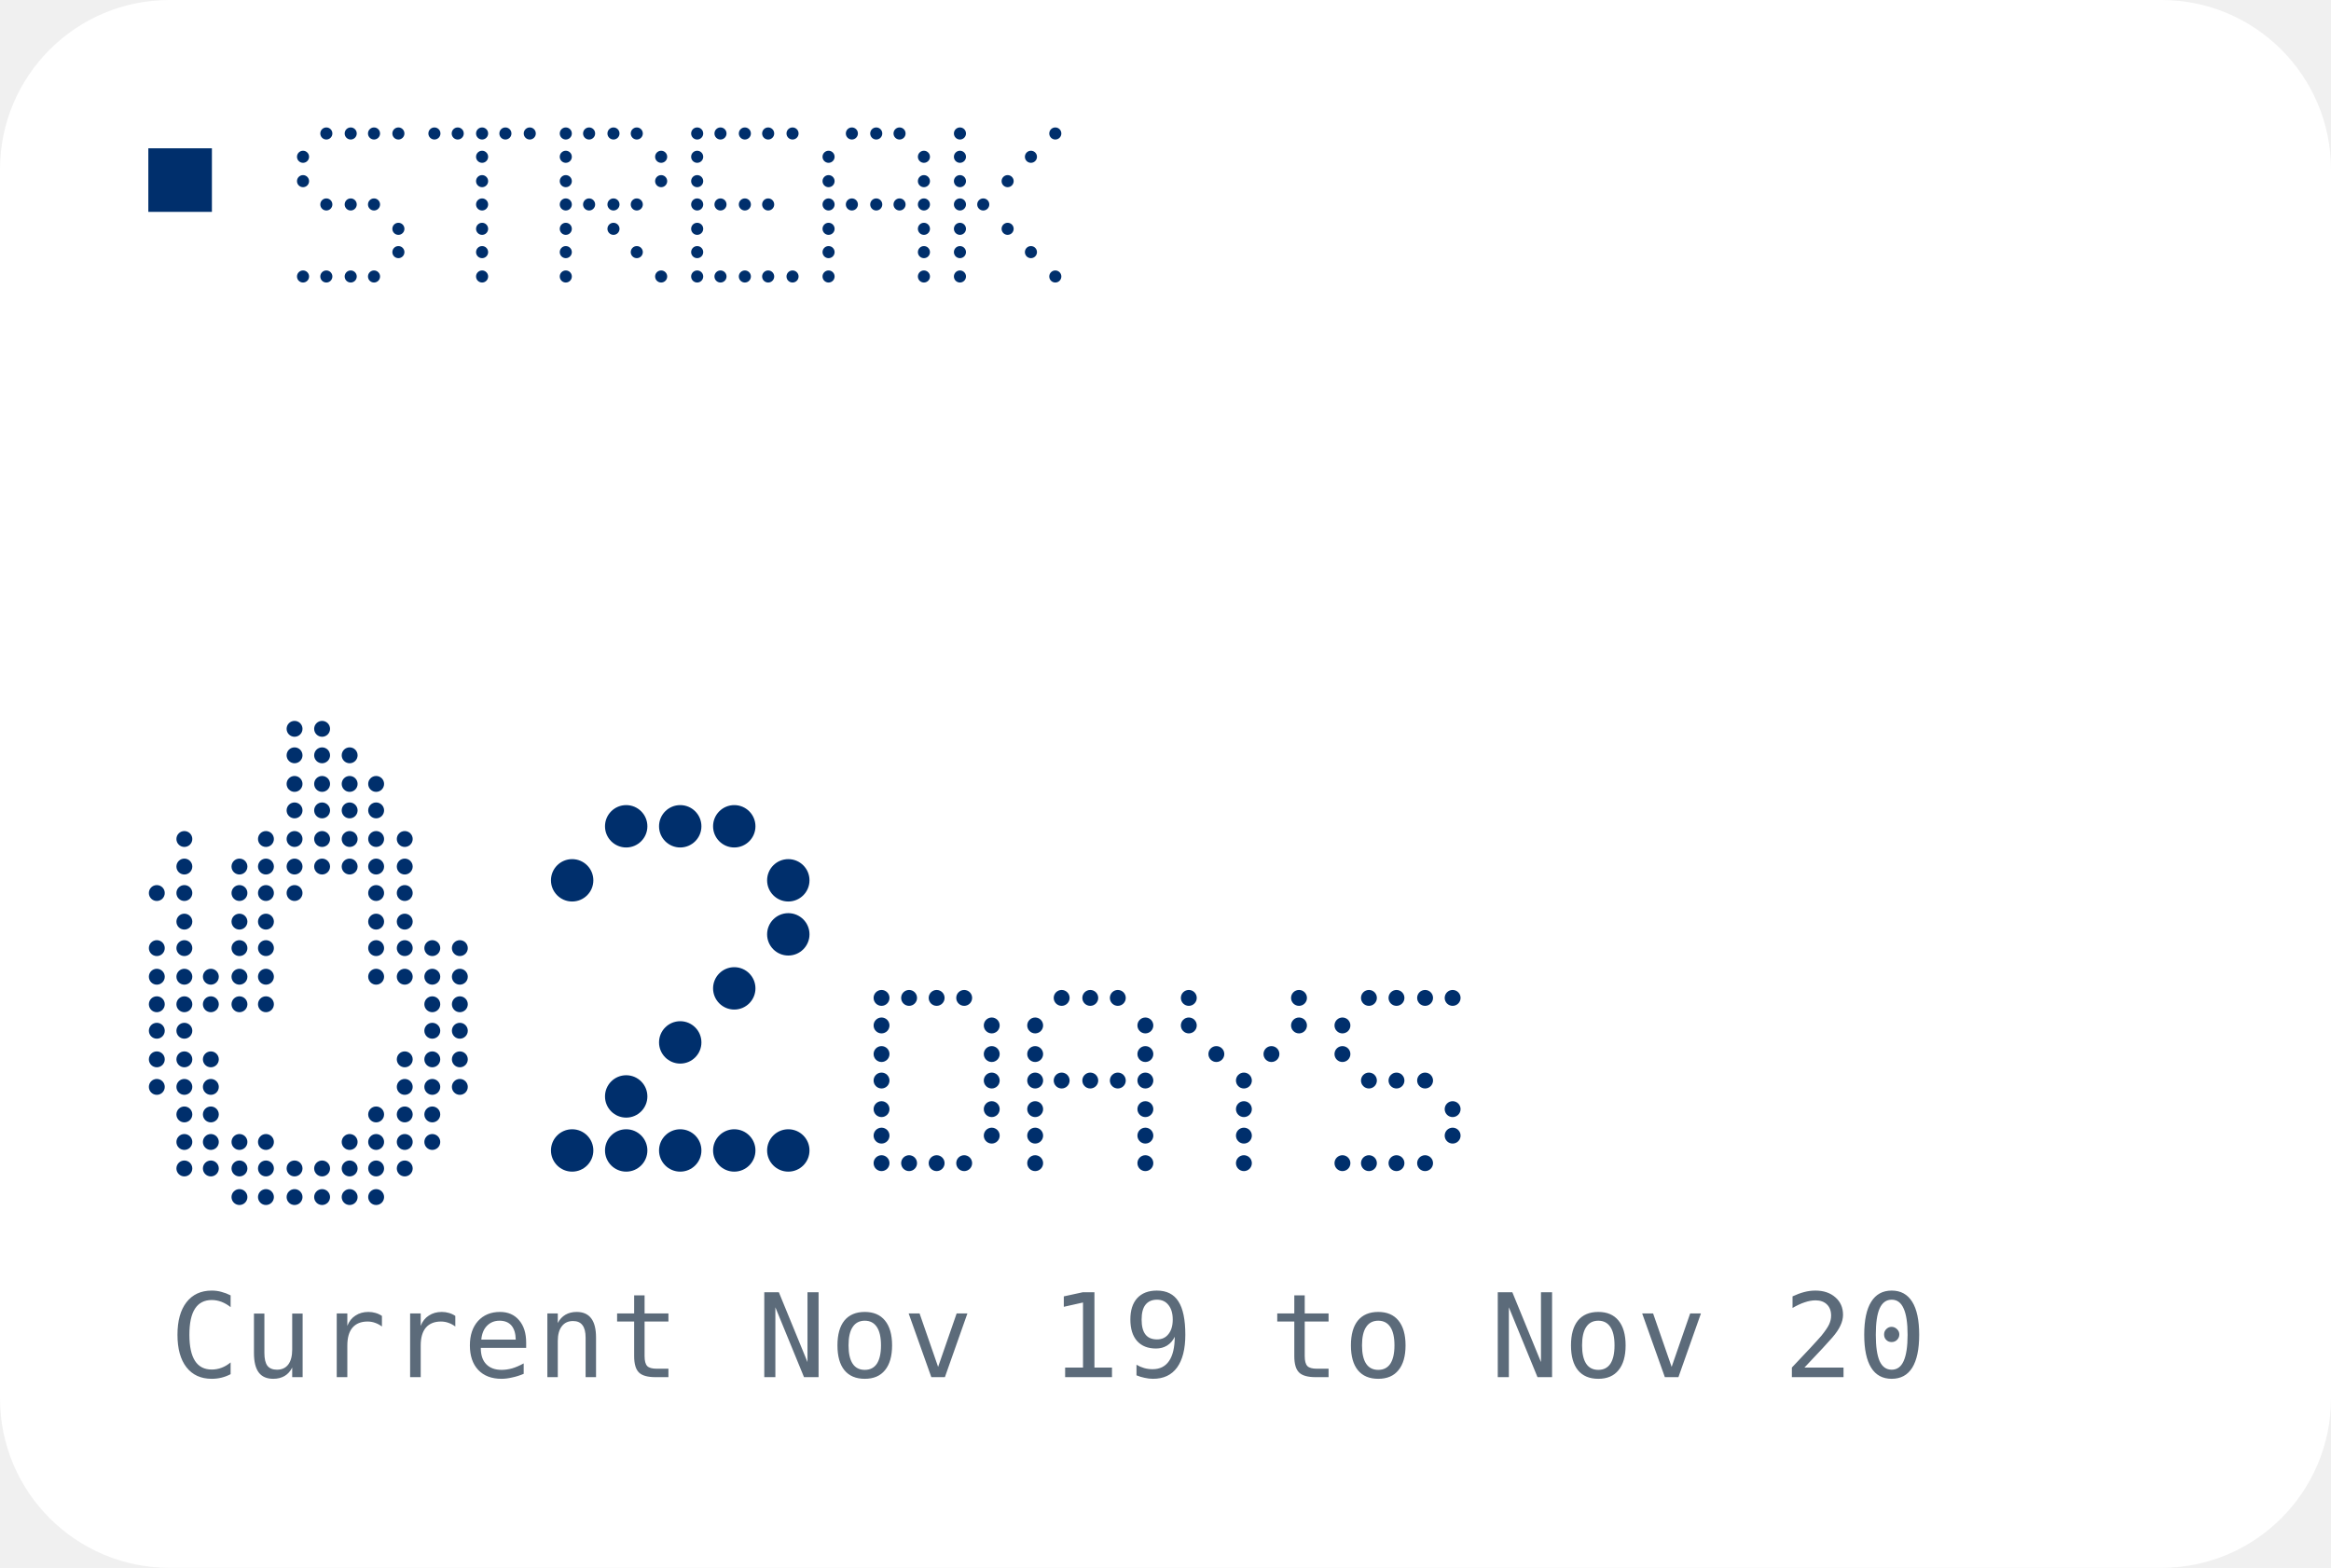
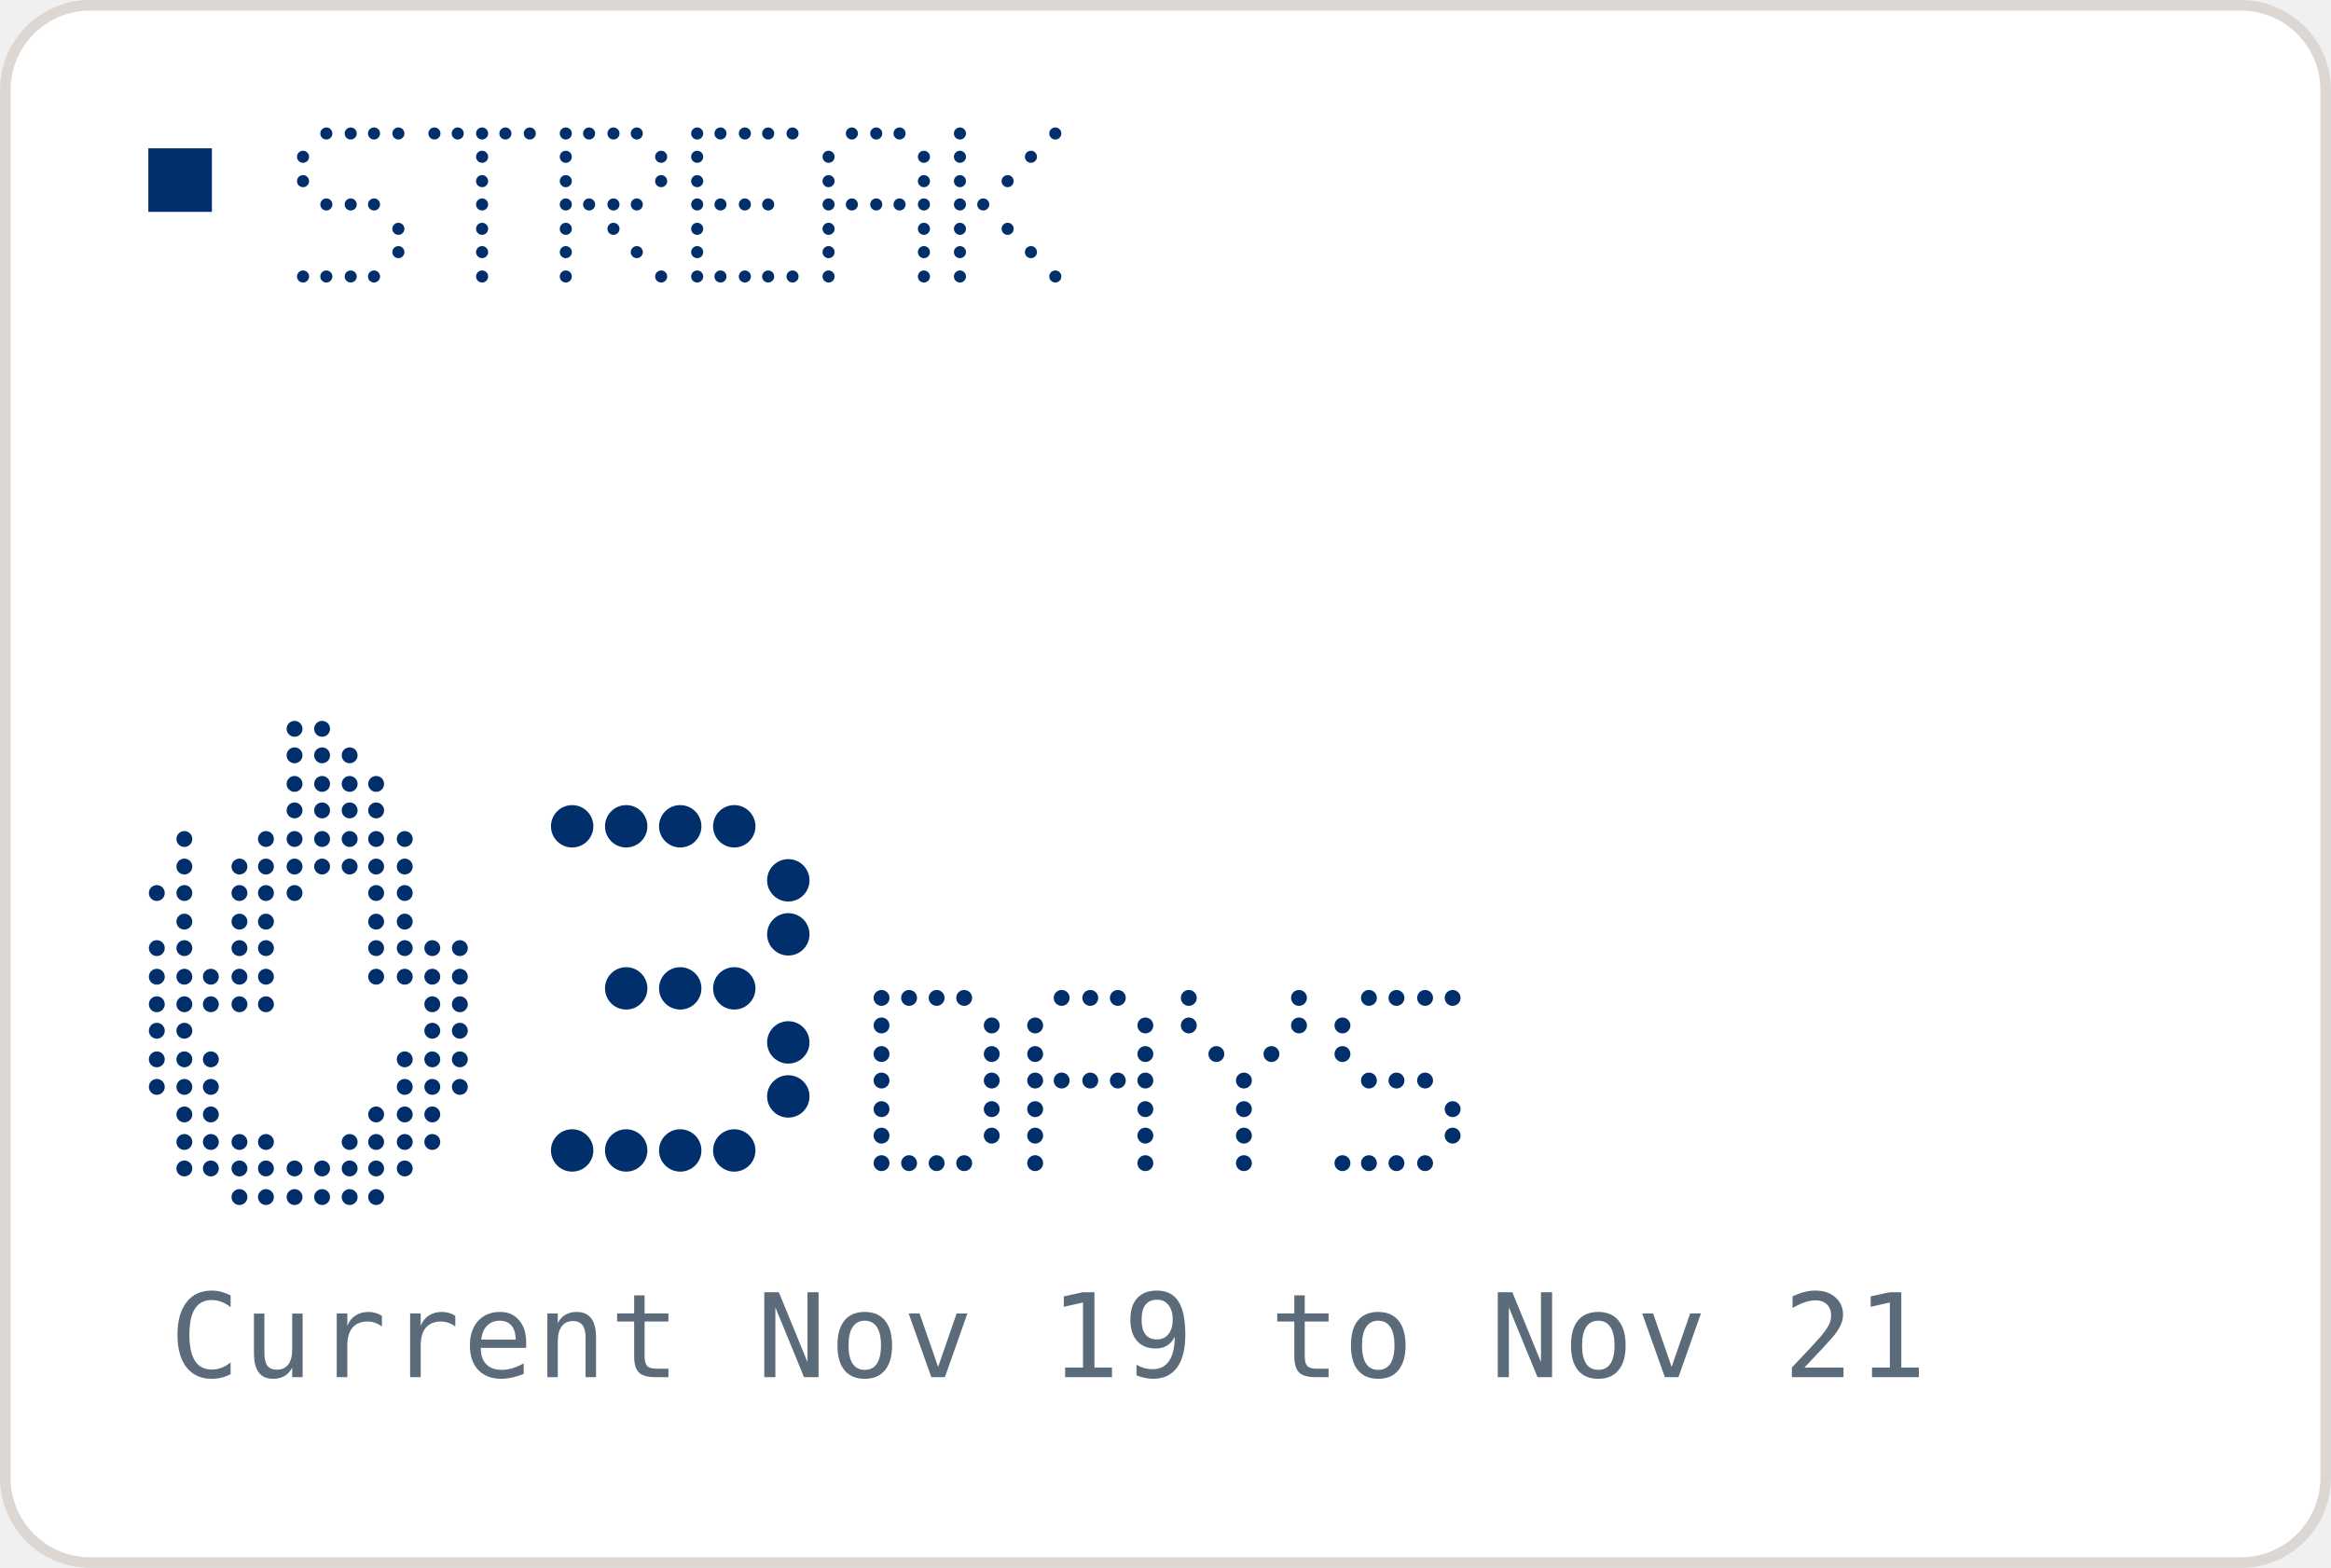
<svg xmlns="http://www.w3.org/2000/svg" width="220" height="148" viewBox="0 0 220 148" role="img">
-   <rect width="220" height="148" rx="16" fill="#FFFFFF" />
+   <rect x="0.5" y="0.5" width="219" height="147" rx="8" fill="#FFFFFF" stroke="#DCD7D2" />
  <rect x="14" y="14" width="6" height="6" fill="#002F6C" />
  <circle cx="30.8" cy="12.6" r="0.57" fill="#002F6C" />
  <circle cx="33.1" cy="12.6" r="0.57" fill="#002F6C" />
  <circle cx="35.3" cy="12.6" r="0.57" fill="#002F6C" />
  <circle cx="37.6" cy="12.6" r="0.57" fill="#002F6C" />
  <circle cx="28.6" cy="14.8" r="0.57" fill="#002F6C" />
  <circle cx="28.6" cy="17.1" r="0.57" fill="#002F6C" />
  <circle cx="30.8" cy="19.3" r="0.57" fill="#002F6C" />
  <circle cx="33.1" cy="19.3" r="0.57" fill="#002F6C" />
  <circle cx="35.3" cy="19.3" r="0.57" fill="#002F6C" />
  <circle cx="37.6" cy="21.6" r="0.57" fill="#002F6C" />
  <circle cx="37.6" cy="23.8" r="0.57" fill="#002F6C" />
  <circle cx="28.6" cy="26.1" r="0.57" fill="#002F6C" />
  <circle cx="30.8" cy="26.1" r="0.57" fill="#002F6C" />
  <circle cx="33.1" cy="26.1" r="0.57" fill="#002F6C" />
  <circle cx="35.3" cy="26.1" r="0.57" fill="#002F6C" />
  <circle cx="41.0" cy="12.6" r="0.57" fill="#002F6C" />
  <circle cx="43.2" cy="12.6" r="0.57" fill="#002F6C" />
  <circle cx="45.5" cy="12.6" r="0.57" fill="#002F6C" />
  <circle cx="47.7" cy="12.6" r="0.57" fill="#002F6C" />
  <circle cx="50.0" cy="12.6" r="0.57" fill="#002F6C" />
  <circle cx="45.5" cy="14.8" r="0.57" fill="#002F6C" />
  <circle cx="45.5" cy="17.1" r="0.57" fill="#002F6C" />
  <circle cx="45.5" cy="19.3" r="0.57" fill="#002F6C" />
  <circle cx="45.5" cy="21.6" r="0.57" fill="#002F6C" />
  <circle cx="45.5" cy="23.8" r="0.57" fill="#002F6C" />
  <circle cx="45.5" cy="26.1" r="0.57" fill="#002F6C" />
  <circle cx="53.4" cy="12.6" r="0.57" fill="#002F6C" />
  <circle cx="55.6" cy="12.6" r="0.57" fill="#002F6C" />
  <circle cx="57.9" cy="12.6" r="0.57" fill="#002F6C" />
  <circle cx="60.1" cy="12.6" r="0.57" fill="#002F6C" />
  <circle cx="53.4" cy="14.8" r="0.57" fill="#002F6C" />
  <circle cx="62.4" cy="14.8" r="0.57" fill="#002F6C" />
  <circle cx="53.4" cy="17.1" r="0.57" fill="#002F6C" />
  <circle cx="62.4" cy="17.1" r="0.57" fill="#002F6C" />
  <circle cx="53.4" cy="19.3" r="0.57" fill="#002F6C" />
  <circle cx="55.6" cy="19.3" r="0.57" fill="#002F6C" />
  <circle cx="57.9" cy="19.3" r="0.57" fill="#002F6C" />
  <circle cx="60.1" cy="19.3" r="0.57" fill="#002F6C" />
  <circle cx="53.4" cy="21.6" r="0.57" fill="#002F6C" />
  <circle cx="57.9" cy="21.6" r="0.57" fill="#002F6C" />
  <circle cx="53.4" cy="23.8" r="0.57" fill="#002F6C" />
  <circle cx="60.1" cy="23.8" r="0.57" fill="#002F6C" />
  <circle cx="53.4" cy="26.1" r="0.57" fill="#002F6C" />
  <circle cx="62.4" cy="26.1" r="0.57" fill="#002F6C" />
  <circle cx="65.8" cy="12.6" r="0.57" fill="#002F6C" />
  <circle cx="68.0" cy="12.6" r="0.57" fill="#002F6C" />
  <circle cx="70.3" cy="12.6" r="0.57" fill="#002F6C" />
  <circle cx="72.5" cy="12.6" r="0.57" fill="#002F6C" />
  <circle cx="74.8" cy="12.6" r="0.57" fill="#002F6C" />
  <circle cx="65.8" cy="14.8" r="0.57" fill="#002F6C" />
  <circle cx="65.8" cy="17.1" r="0.57" fill="#002F6C" />
  <circle cx="65.8" cy="19.3" r="0.57" fill="#002F6C" />
  <circle cx="68.0" cy="19.3" r="0.57" fill="#002F6C" />
  <circle cx="70.3" cy="19.3" r="0.57" fill="#002F6C" />
  <circle cx="72.5" cy="19.3" r="0.57" fill="#002F6C" />
  <circle cx="65.8" cy="21.6" r="0.57" fill="#002F6C" />
  <circle cx="65.8" cy="23.8" r="0.57" fill="#002F6C" />
  <circle cx="65.8" cy="26.1" r="0.57" fill="#002F6C" />
  <circle cx="68.0" cy="26.1" r="0.57" fill="#002F6C" />
  <circle cx="70.3" cy="26.1" r="0.57" fill="#002F6C" />
  <circle cx="72.5" cy="26.1" r="0.57" fill="#002F6C" />
  <circle cx="74.8" cy="26.1" r="0.57" fill="#002F6C" />
  <circle cx="80.4" cy="12.6" r="0.57" fill="#002F6C" />
  <circle cx="82.7" cy="12.6" r="0.57" fill="#002F6C" />
  <circle cx="84.9" cy="12.6" r="0.57" fill="#002F6C" />
  <circle cx="78.2" cy="14.8" r="0.57" fill="#002F6C" />
  <circle cx="87.2" cy="14.8" r="0.57" fill="#002F6C" />
  <circle cx="78.2" cy="17.1" r="0.57" fill="#002F6C" />
  <circle cx="87.2" cy="17.1" r="0.57" fill="#002F6C" />
  <circle cx="78.2" cy="19.3" r="0.57" fill="#002F6C" />
  <circle cx="80.4" cy="19.3" r="0.57" fill="#002F6C" />
  <circle cx="82.7" cy="19.3" r="0.57" fill="#002F6C" />
  <circle cx="84.9" cy="19.3" r="0.57" fill="#002F6C" />
  <circle cx="87.2" cy="19.3" r="0.57" fill="#002F6C" />
  <circle cx="78.2" cy="21.6" r="0.57" fill="#002F6C" />
  <circle cx="87.2" cy="21.6" r="0.57" fill="#002F6C" />
  <circle cx="78.2" cy="23.8" r="0.57" fill="#002F6C" />
  <circle cx="87.2" cy="23.8" r="0.57" fill="#002F6C" />
  <circle cx="78.2" cy="26.1" r="0.57" fill="#002F6C" />
  <circle cx="87.2" cy="26.1" r="0.57" fill="#002F6C" />
  <circle cx="90.6" cy="12.6" r="0.57" fill="#002F6C" />
  <circle cx="99.6" cy="12.6" r="0.57" fill="#002F6C" />
  <circle cx="90.6" cy="14.8" r="0.57" fill="#002F6C" />
  <circle cx="97.3" cy="14.8" r="0.57" fill="#002F6C" />
  <circle cx="90.6" cy="17.1" r="0.57" fill="#002F6C" />
  <circle cx="95.1" cy="17.1" r="0.57" fill="#002F6C" />
  <circle cx="90.6" cy="19.3" r="0.57" fill="#002F6C" />
  <circle cx="92.8" cy="19.3" r="0.57" fill="#002F6C" />
  <circle cx="90.6" cy="21.6" r="0.57" fill="#002F6C" />
  <circle cx="95.1" cy="21.6" r="0.57" fill="#002F6C" />
  <circle cx="90.6" cy="23.8" r="0.57" fill="#002F6C" />
  <circle cx="97.3" cy="23.8" r="0.57" fill="#002F6C" />
  <circle cx="90.6" cy="26.1" r="0.57" fill="#002F6C" />
  <circle cx="99.6" cy="26.1" r="0.57" fill="#002F6C" />
  <circle cx="27.8" cy="68.8" r="0.75" fill="#002F6C" />
  <circle cx="30.4" cy="68.8" r="0.75" fill="#002F6C" />
  <circle cx="27.8" cy="71.3" r="0.75" fill="#002F6C" />
  <circle cx="30.4" cy="71.3" r="0.75" fill="#002F6C" />
  <circle cx="33.0" cy="71.3" r="0.75" fill="#002F6C" />
  <circle cx="27.8" cy="74.0" r="0.75" fill="#002F6C" />
  <circle cx="30.4" cy="74.0" r="0.75" fill="#002F6C" />
  <circle cx="33.0" cy="74.0" r="0.75" fill="#002F6C" />
  <circle cx="35.5" cy="74.0" r="0.75" fill="#002F6C" />
  <circle cx="27.8" cy="76.5" r="0.75" fill="#002F6C" />
  <circle cx="30.4" cy="76.5" r="0.75" fill="#002F6C" />
  <circle cx="33.0" cy="76.5" r="0.75" fill="#002F6C" />
  <circle cx="35.5" cy="76.5" r="0.75" fill="#002F6C" />
  <circle cx="17.4" cy="79.2" r="0.75" fill="#002F6C" />
  <circle cx="25.1" cy="79.2" r="0.75" fill="#002F6C" />
  <circle cx="27.8" cy="79.2" r="0.75" fill="#002F6C" />
  <circle cx="30.4" cy="79.2" r="0.75" fill="#002F6C" />
  <circle cx="33.0" cy="79.2" r="0.75" fill="#002F6C" />
  <circle cx="35.5" cy="79.2" r="0.75" fill="#002F6C" />
  <circle cx="38.2" cy="79.2" r="0.75" fill="#002F6C" />
  <circle cx="17.4" cy="81.8" r="0.75" fill="#002F6C" />
  <circle cx="22.6" cy="81.8" r="0.75" fill="#002F6C" />
  <circle cx="25.1" cy="81.8" r="0.75" fill="#002F6C" />
  <circle cx="27.8" cy="81.8" r="0.75" fill="#002F6C" />
  <circle cx="30.4" cy="81.8" r="0.75" fill="#002F6C" />
  <circle cx="33.0" cy="81.8" r="0.75" fill="#002F6C" />
  <circle cx="35.5" cy="81.8" r="0.75" fill="#002F6C" />
  <circle cx="38.2" cy="81.8" r="0.75" fill="#002F6C" />
  <circle cx="14.8" cy="84.3" r="0.75" fill="#002F6C" />
  <circle cx="17.4" cy="84.3" r="0.75" fill="#002F6C" />
  <circle cx="22.6" cy="84.3" r="0.75" fill="#002F6C" />
  <circle cx="25.1" cy="84.3" r="0.75" fill="#002F6C" />
  <circle cx="27.8" cy="84.3" r="0.75" fill="#002F6C" />
  <circle cx="35.5" cy="84.3" r="0.75" fill="#002F6C" />
  <circle cx="38.2" cy="84.3" r="0.75" fill="#002F6C" />
  <circle cx="17.4" cy="87.0" r="0.75" fill="#002F6C" />
  <circle cx="22.6" cy="87.0" r="0.75" fill="#002F6C" />
  <circle cx="25.1" cy="87.0" r="0.75" fill="#002F6C" />
  <circle cx="35.5" cy="87.0" r="0.75" fill="#002F6C" />
  <circle cx="38.2" cy="87.0" r="0.75" fill="#002F6C" />
  <circle cx="14.8" cy="89.5" r="0.75" fill="#002F6C" />
  <circle cx="17.4" cy="89.5" r="0.75" fill="#002F6C" />
  <circle cx="22.6" cy="89.5" r="0.75" fill="#002F6C" />
  <circle cx="25.1" cy="89.5" r="0.75" fill="#002F6C" />
  <circle cx="35.5" cy="89.5" r="0.75" fill="#002F6C" />
  <circle cx="38.2" cy="89.5" r="0.75" fill="#002F6C" />
  <circle cx="40.8" cy="89.5" r="0.75" fill="#002F6C" />
  <circle cx="43.4" cy="89.5" r="0.75" fill="#002F6C" />
  <circle cx="14.8" cy="92.2" r="0.75" fill="#002F6C" />
  <circle cx="17.4" cy="92.2" r="0.75" fill="#002F6C" />
  <circle cx="19.9" cy="92.2" r="0.75" fill="#002F6C" />
  <circle cx="22.6" cy="92.2" r="0.75" fill="#002F6C" />
  <circle cx="25.1" cy="92.2" r="0.75" fill="#002F6C" />
  <circle cx="35.5" cy="92.2" r="0.75" fill="#002F6C" />
  <circle cx="38.2" cy="92.2" r="0.75" fill="#002F6C" />
  <circle cx="40.8" cy="92.2" r="0.75" fill="#002F6C" />
  <circle cx="43.4" cy="92.2" r="0.75" fill="#002F6C" />
  <circle cx="14.8" cy="94.8" r="0.75" fill="#002F6C" />
  <circle cx="17.4" cy="94.8" r="0.75" fill="#002F6C" />
  <circle cx="19.9" cy="94.8" r="0.75" fill="#002F6C" />
  <circle cx="22.6" cy="94.8" r="0.75" fill="#002F6C" />
  <circle cx="25.1" cy="94.8" r="0.75" fill="#002F6C" />
  <circle cx="40.8" cy="94.8" r="0.75" fill="#002F6C" />
  <circle cx="43.4" cy="94.8" r="0.75" fill="#002F6C" />
  <circle cx="14.8" cy="97.3" r="0.75" fill="#002F6C" />
  <circle cx="17.4" cy="97.3" r="0.75" fill="#002F6C" />
  <circle cx="40.8" cy="97.3" r="0.75" fill="#002F6C" />
  <circle cx="43.4" cy="97.3" r="0.75" fill="#002F6C" />
  <circle cx="14.8" cy="100.0" r="0.75" fill="#002F6C" />
  <circle cx="17.4" cy="100.0" r="0.75" fill="#002F6C" />
  <circle cx="19.9" cy="100.0" r="0.75" fill="#002F6C" />
  <circle cx="38.2" cy="100.0" r="0.75" fill="#002F6C" />
  <circle cx="40.8" cy="100.0" r="0.75" fill="#002F6C" />
  <circle cx="43.4" cy="100.0" r="0.75" fill="#002F6C" />
  <circle cx="14.8" cy="102.6" r="0.75" fill="#002F6C" />
  <circle cx="17.4" cy="102.6" r="0.75" fill="#002F6C" />
  <circle cx="19.9" cy="102.6" r="0.75" fill="#002F6C" />
  <circle cx="38.2" cy="102.6" r="0.75" fill="#002F6C" />
  <circle cx="40.8" cy="102.6" r="0.75" fill="#002F6C" />
  <circle cx="43.4" cy="102.6" r="0.75" fill="#002F6C" />
  <circle cx="17.4" cy="105.2" r="0.75" fill="#002F6C" />
  <circle cx="19.9" cy="105.2" r="0.75" fill="#002F6C" />
  <circle cx="35.5" cy="105.2" r="0.75" fill="#002F6C" />
  <circle cx="38.2" cy="105.2" r="0.75" fill="#002F6C" />
  <circle cx="40.8" cy="105.2" r="0.75" fill="#002F6C" />
  <circle cx="17.4" cy="107.8" r="0.75" fill="#002F6C" />
  <circle cx="19.9" cy="107.8" r="0.75" fill="#002F6C" />
  <circle cx="22.6" cy="107.8" r="0.75" fill="#002F6C" />
  <circle cx="25.1" cy="107.8" r="0.75" fill="#002F6C" />
  <circle cx="33.0" cy="107.8" r="0.75" fill="#002F6C" />
  <circle cx="35.5" cy="107.8" r="0.75" fill="#002F6C" />
  <circle cx="38.2" cy="107.8" r="0.75" fill="#002F6C" />
  <circle cx="40.8" cy="107.8" r="0.75" fill="#002F6C" />
  <circle cx="17.4" cy="110.3" r="0.75" fill="#002F6C" />
  <circle cx="19.9" cy="110.3" r="0.75" fill="#002F6C" />
  <circle cx="22.6" cy="110.3" r="0.75" fill="#002F6C" />
  <circle cx="25.1" cy="110.3" r="0.75" fill="#002F6C" />
  <circle cx="27.8" cy="110.3" r="0.75" fill="#002F6C" />
  <circle cx="30.4" cy="110.3" r="0.75" fill="#002F6C" />
  <circle cx="33.0" cy="110.3" r="0.75" fill="#002F6C" />
  <circle cx="35.5" cy="110.3" r="0.75" fill="#002F6C" />
  <circle cx="38.2" cy="110.3" r="0.75" fill="#002F6C" />
  <circle cx="22.6" cy="113.0" r="0.75" fill="#002F6C" />
  <circle cx="25.1" cy="113.0" r="0.75" fill="#002F6C" />
  <circle cx="27.8" cy="113.0" r="0.75" fill="#002F6C" />
  <circle cx="30.4" cy="113.0" r="0.75" fill="#002F6C" />
  <circle cx="33.0" cy="113.0" r="0.75" fill="#002F6C" />
  <circle cx="35.5" cy="113.0" r="0.75" fill="#002F6C" />
+   <circle cx="54.0" cy="78.0" r="2.00" fill="#002F6C" />
  <circle cx="59.1" cy="78.0" r="2.00" fill="#002F6C" />
  <circle cx="64.2" cy="78.0" r="2.00" fill="#002F6C" />
  <circle cx="69.3" cy="78.0" r="2.00" fill="#002F6C" />
-   <circle cx="54.0" cy="83.1" r="2.00" fill="#002F6C" />
  <circle cx="74.4" cy="83.1" r="2.00" fill="#002F6C" />
  <circle cx="74.4" cy="88.2" r="2.00" fill="#002F6C" />
+   <circle cx="59.1" cy="93.3" r="2.00" fill="#002F6C" />
+   <circle cx="64.2" cy="93.3" r="2.00" fill="#002F6C" />
  <circle cx="69.3" cy="93.3" r="2.00" fill="#002F6C" />
-   <circle cx="64.2" cy="98.4" r="2.00" fill="#002F6C" />
-   <circle cx="59.1" cy="103.5" r="2.00" fill="#002F6C" />
+   <circle cx="74.4" cy="98.4" r="2.00" fill="#002F6C" />
+   <circle cx="74.4" cy="103.5" r="2.00" fill="#002F6C" />
  <circle cx="54.0" cy="108.6" r="2.00" fill="#002F6C" />
  <circle cx="59.1" cy="108.6" r="2.00" fill="#002F6C" />
  <circle cx="64.2" cy="108.6" r="2.00" fill="#002F6C" />
  <circle cx="69.3" cy="108.6" r="2.00" fill="#002F6C" />
-   <circle cx="74.4" cy="108.6" r="2.00" fill="#002F6C" />
  <circle cx="83.2" cy="94.2" r="0.75" fill="#002F6C" />
  <circle cx="85.8" cy="94.2" r="0.75" fill="#002F6C" />
  <circle cx="88.4" cy="94.2" r="0.75" fill="#002F6C" />
  <circle cx="91.0" cy="94.2" r="0.75" fill="#002F6C" />
  <circle cx="83.2" cy="96.8" r="0.75" fill="#002F6C" />
  <circle cx="93.6" cy="96.8" r="0.75" fill="#002F6C" />
  <circle cx="83.2" cy="99.5" r="0.75" fill="#002F6C" />
  <circle cx="93.6" cy="99.5" r="0.75" fill="#002F6C" />
  <circle cx="83.2" cy="102.0" r="0.75" fill="#002F6C" />
  <circle cx="93.6" cy="102.0" r="0.75" fill="#002F6C" />
  <circle cx="83.2" cy="104.7" r="0.75" fill="#002F6C" />
  <circle cx="93.6" cy="104.7" r="0.75" fill="#002F6C" />
  <circle cx="83.2" cy="107.2" r="0.75" fill="#002F6C" />
  <circle cx="93.6" cy="107.2" r="0.75" fill="#002F6C" />
  <circle cx="83.2" cy="109.8" r="0.75" fill="#002F6C" />
  <circle cx="85.8" cy="109.8" r="0.75" fill="#002F6C" />
  <circle cx="88.4" cy="109.8" r="0.75" fill="#002F6C" />
  <circle cx="91.0" cy="109.8" r="0.75" fill="#002F6C" />
  <circle cx="100.2" cy="94.2" r="0.75" fill="#002F6C" />
  <circle cx="102.9" cy="94.2" r="0.75" fill="#002F6C" />
  <circle cx="105.5" cy="94.2" r="0.75" fill="#002F6C" />
  <circle cx="97.7" cy="96.8" r="0.75" fill="#002F6C" />
  <circle cx="108.1" cy="96.8" r="0.75" fill="#002F6C" />
  <circle cx="97.7" cy="99.5" r="0.75" fill="#002F6C" />
  <circle cx="108.1" cy="99.5" r="0.75" fill="#002F6C" />
  <circle cx="97.7" cy="102.0" r="0.75" fill="#002F6C" />
  <circle cx="100.2" cy="102.0" r="0.75" fill="#002F6C" />
  <circle cx="102.9" cy="102.0" r="0.75" fill="#002F6C" />
  <circle cx="105.5" cy="102.0" r="0.75" fill="#002F6C" />
  <circle cx="108.1" cy="102.0" r="0.75" fill="#002F6C" />
  <circle cx="97.7" cy="104.7" r="0.75" fill="#002F6C" />
  <circle cx="108.1" cy="104.7" r="0.75" fill="#002F6C" />
  <circle cx="97.7" cy="107.2" r="0.75" fill="#002F6C" />
  <circle cx="108.1" cy="107.2" r="0.75" fill="#002F6C" />
  <circle cx="97.7" cy="109.8" r="0.75" fill="#002F6C" />
  <circle cx="108.1" cy="109.8" r="0.75" fill="#002F6C" />
  <circle cx="112.2" cy="94.2" r="0.75" fill="#002F6C" />
  <circle cx="122.6" cy="94.2" r="0.75" fill="#002F6C" />
  <circle cx="112.2" cy="96.8" r="0.75" fill="#002F6C" />
  <circle cx="122.6" cy="96.8" r="0.75" fill="#002F6C" />
  <circle cx="114.8" cy="99.5" r="0.75" fill="#002F6C" />
  <circle cx="120.0" cy="99.5" r="0.75" fill="#002F6C" />
  <circle cx="117.4" cy="102.0" r="0.75" fill="#002F6C" />
  <circle cx="117.4" cy="104.7" r="0.75" fill="#002F6C" />
  <circle cx="117.4" cy="107.2" r="0.75" fill="#002F6C" />
  <circle cx="117.4" cy="109.8" r="0.75" fill="#002F6C" />
  <circle cx="129.2" cy="94.2" r="0.75" fill="#002F6C" />
  <circle cx="131.8" cy="94.2" r="0.75" fill="#002F6C" />
  <circle cx="134.5" cy="94.2" r="0.75" fill="#002F6C" />
  <circle cx="137.1" cy="94.2" r="0.75" fill="#002F6C" />
  <circle cx="126.7" cy="96.8" r="0.75" fill="#002F6C" />
  <circle cx="126.7" cy="99.5" r="0.75" fill="#002F6C" />
  <circle cx="129.2" cy="102.0" r="0.75" fill="#002F6C" />
  <circle cx="131.8" cy="102.0" r="0.75" fill="#002F6C" />
  <circle cx="134.5" cy="102.0" r="0.75" fill="#002F6C" />
  <circle cx="137.1" cy="104.7" r="0.75" fill="#002F6C" />
  <circle cx="137.1" cy="107.2" r="0.75" fill="#002F6C" />
  <circle cx="126.7" cy="109.8" r="0.75" fill="#002F6C" />
  <circle cx="129.2" cy="109.8" r="0.75" fill="#002F6C" />
  <circle cx="131.8" cy="109.8" r="0.75" fill="#002F6C" />
  <circle cx="134.5" cy="109.8" r="0.75" fill="#002F6C" />
-   <text x="16" y="130" fill="#5C6B7A" text-anchor="start" font-family="ui-monospace, Geist Mono, monospace" font-size="11" letter-spacing="0.3" dominant-baseline="auto">Current Nov 19 to Nov 20</text>
+   <text x="16" y="130" fill="#5C6B7A" text-anchor="start" font-family="ui-monospace, Geist Mono, monospace" font-size="11" letter-spacing="0.3" dominant-baseline="auto">Current Nov 19 to Nov 21</text>
</svg>
